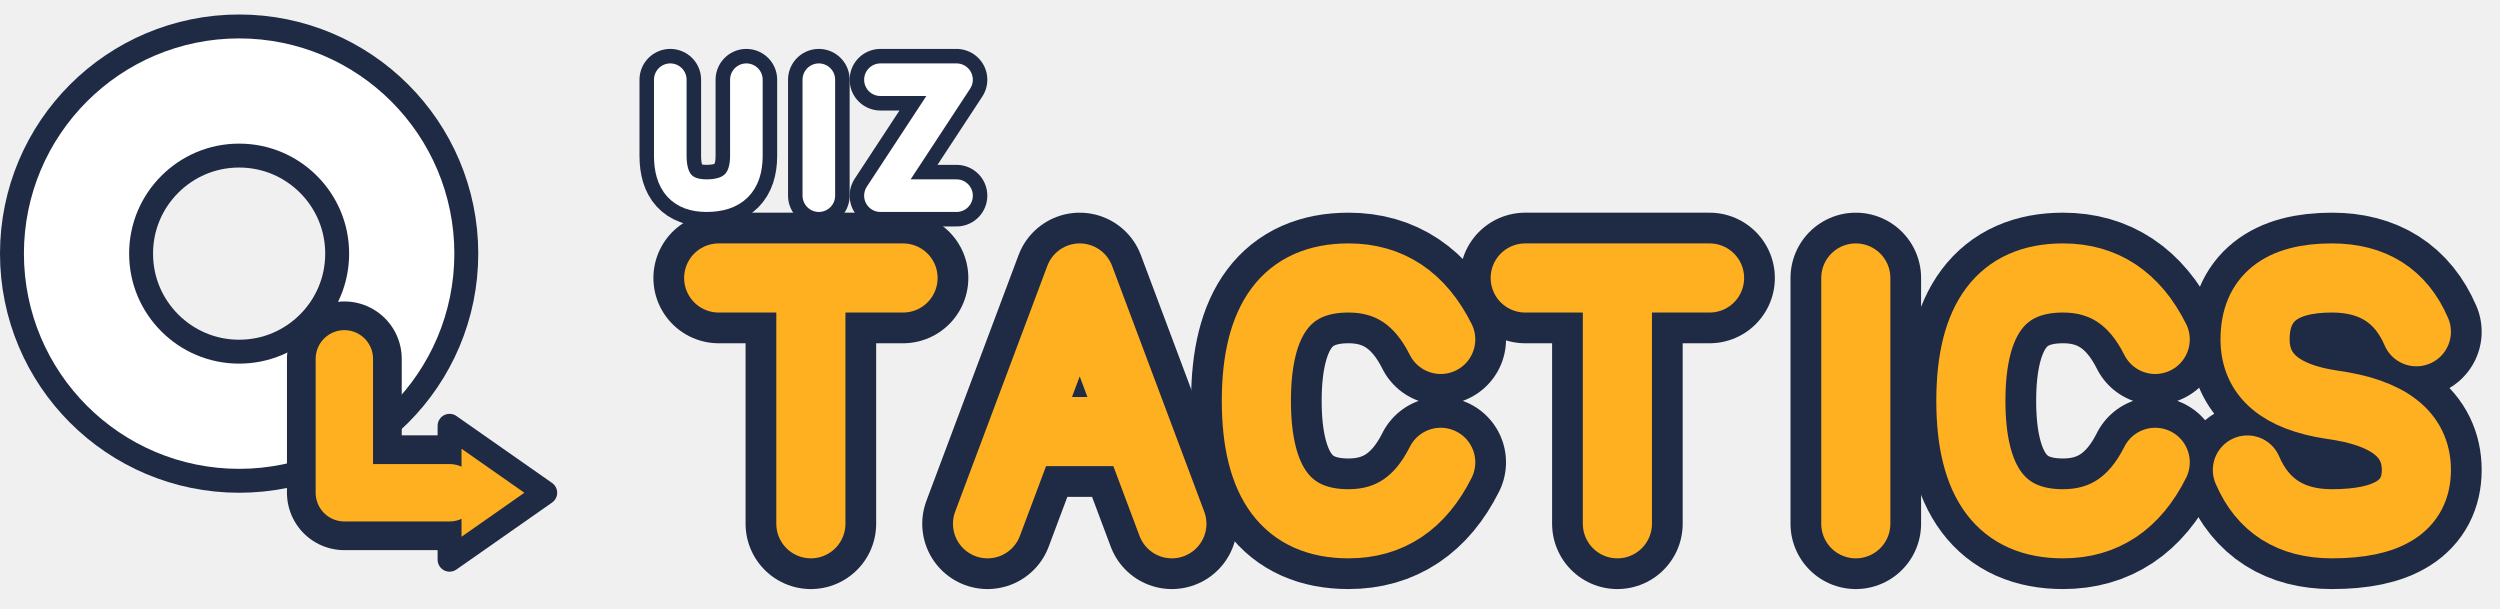
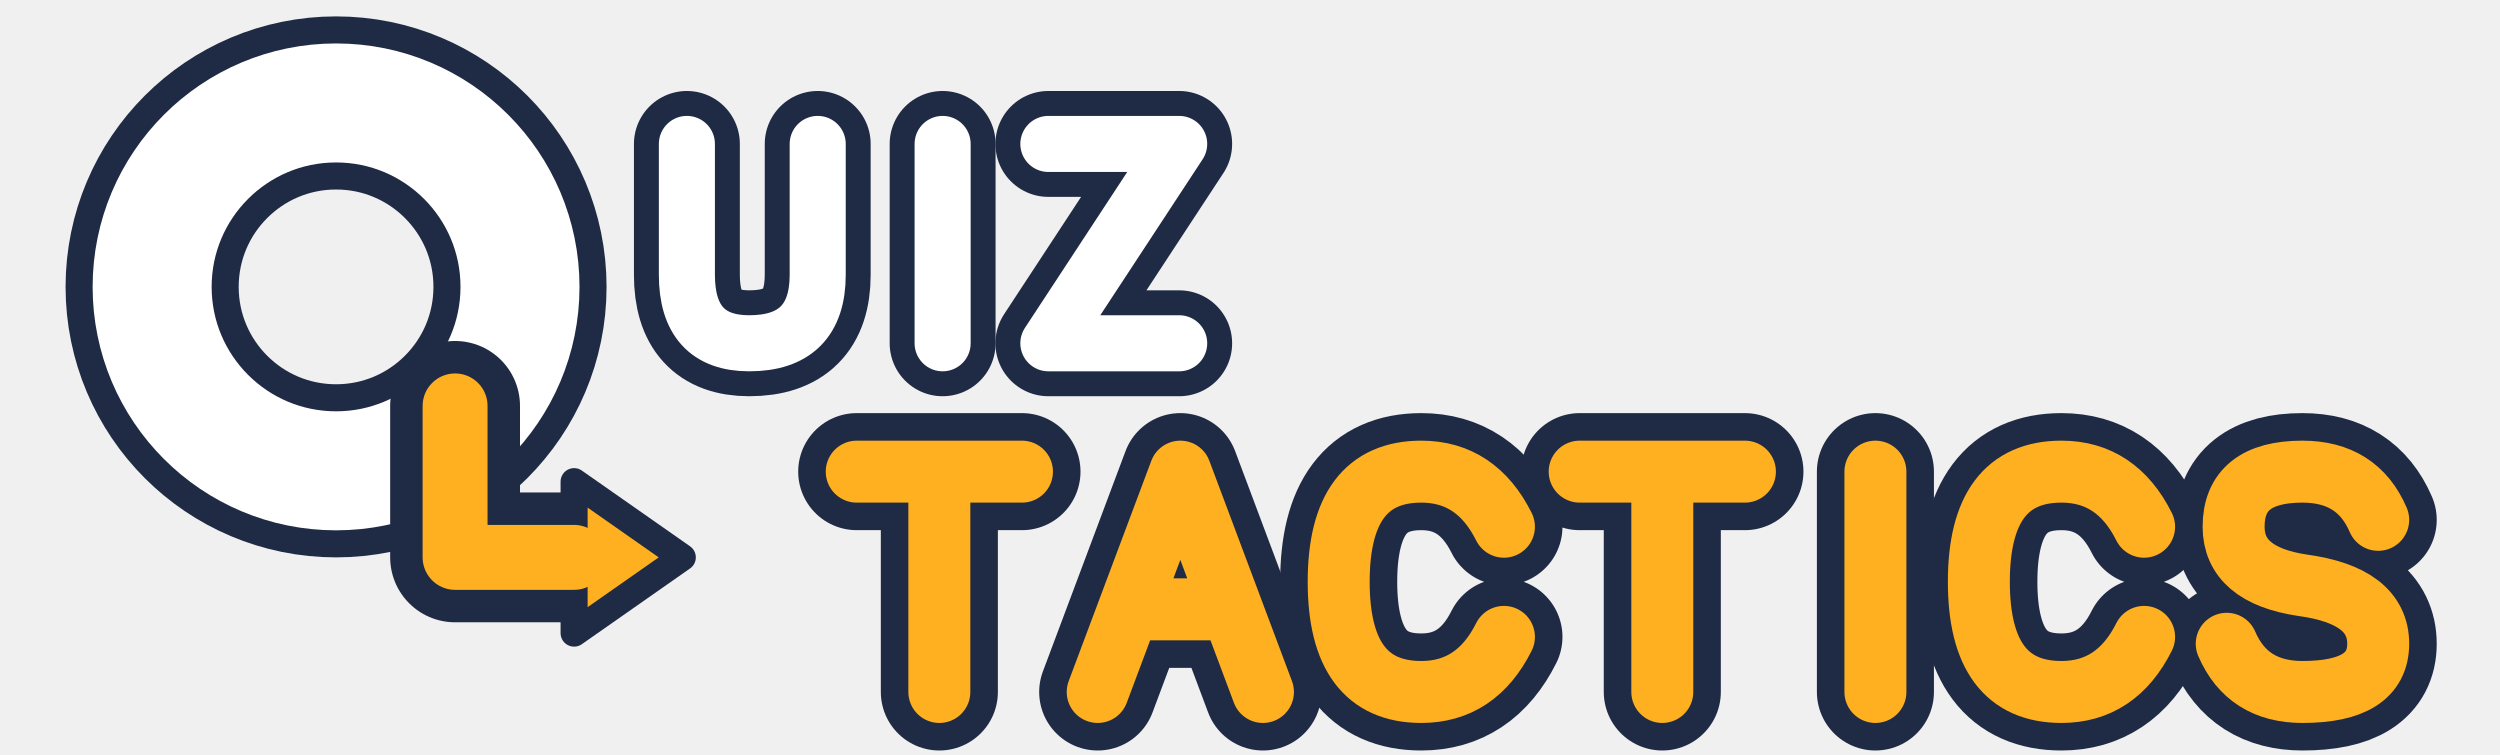
- <svg xmlns="http://www.w3.org/2000/svg" viewBox="0 0 345 84" width="1035" height="252">
-   <g transform="translate(0 2) scale(.66)">
+ <svg xmlns="http://www.w3.org/2000/svg" viewBox="-6 0 305 92" width="915" height="276">
+   <g transform="translate(2 2) scale(.66)">
    <circle cx="50" cy="50" r="34" fill="none" stroke="#1f2a44" stroke-width="32" />
    <circle cx="50" cy="50" r="34" fill="none" stroke="#fff" stroke-width="22" />
    <path d="M72 72V100H94" fill="none" stroke="#1f2a44" stroke-width="24" stroke-linecap="round" stroke-linejoin="round" />
    <polygon points="114,100 94,86 94,114" fill="#FFB020" stroke="#1f2a44" stroke-width="5" stroke-linejoin="round" />
    <path d="M72 72V100H94" fill="none" stroke="#FFB020" stroke-width="12" stroke-linecap="round" stroke-linejoin="round" />
  </g>
-   <path d="M5 6V27Q5 38 15 38Q26 38 26 27V6" transform="translate(90.0 8.0) scale(0.5)" fill="none" stroke="#1f2a44" stroke-width="17" stroke-linecap="round" stroke-linejoin="round" />
-   <path d="M15 6V38" transform="translate(105.5 8.0) scale(0.5)" fill="none" stroke="#1f2a44" stroke-width="17" stroke-linecap="round" stroke-linejoin="round" />
-   <path d="M5 6H26L5 38H26" transform="translate(119.0 8.0) scale(0.5)" fill="none" stroke="#1f2a44" stroke-width="17" stroke-linecap="round" stroke-linejoin="round" />
-   <path d="M5 6V27Q5 38 15 38Q26 38 26 27V6" transform="translate(90.0 8.0) scale(0.5)" fill="none" stroke="#fff" stroke-width="9" stroke-linecap="round" stroke-linejoin="round" />
-   <path d="M15 6V38" transform="translate(105.5 8.0) scale(0.5)" fill="none" stroke="#fff" stroke-width="9" stroke-linecap="round" stroke-linejoin="round" />
-   <path d="M5 6H26L5 38H26" transform="translate(119.0 8.0) scale(0.5)" fill="none" stroke="#fff" stroke-width="9" stroke-linecap="round" stroke-linejoin="round" />
-   <path d="M3 6H27M15 6V38" transform="translate(96.0 32.0) scale(1.06)" fill="none" stroke="#1f2a44" stroke-width="17" stroke-linecap="round" stroke-linejoin="round" />
-   <path d="M3 38L15 6L27 38M8 26H22" transform="translate(133.1 32.0) scale(1.06)" fill="none" stroke="#1f2a44" stroke-width="17" stroke-linecap="round" stroke-linejoin="round" />
-   <path d="M27 14Q23 6 15 6Q3 6 3 22Q3 38 15 38Q23 38 27 30" transform="translate(170.2 32.0) scale(1.06)" fill="none" stroke="#1f2a44" stroke-width="17" stroke-linecap="round" stroke-linejoin="round" />
-   <path d="M3 6H27M15 6V38" transform="translate(207.3 32.0) scale(1.06)" fill="none" stroke="#1f2a44" stroke-width="17" stroke-linecap="round" stroke-linejoin="round" />
-   <path d="M15 6V38" transform="translate(240.2 32.0) scale(1.06)" fill="none" stroke="#1f2a44" stroke-width="17" stroke-linecap="round" stroke-linejoin="round" />
-   <path d="M27 14Q23 6 15 6Q3 6 3 22Q3 38 15 38Q23 38 27 30" transform="translate(268.8 32.0) scale(1.06)" fill="none" stroke="#1f2a44" stroke-width="17" stroke-linecap="round" stroke-linejoin="round" />
-   <path d="M26 13Q23 6 15 6Q5 6 5 14Q5 21 15 22.5Q26 24 26 31Q26 38 15 38Q7 38 4 31" transform="translate(305.9 32.0) scale(1.06)" fill="none" stroke="#1f2a44" stroke-width="17" stroke-linecap="round" stroke-linejoin="round" />
-   <path d="M3 6H27M15 6V38" transform="translate(96.0 32.0) scale(1.06)" fill="none" stroke="#FFB020" stroke-width="9" stroke-linecap="round" stroke-linejoin="round" />
-   <path d="M3 38L15 6L27 38M8 26H22" transform="translate(133.1 32.0) scale(1.06)" fill="none" stroke="#FFB020" stroke-width="9" stroke-linecap="round" stroke-linejoin="round" />
-   <path d="M27 14Q23 6 15 6Q3 6 3 22Q3 38 15 38Q23 38 27 30" transform="translate(170.2 32.0) scale(1.06)" fill="none" stroke="#FFB020" stroke-width="9" stroke-linecap="round" stroke-linejoin="round" />
-   <path d="M3 6H27M15 6V38" transform="translate(207.3 32.0) scale(1.06)" fill="none" stroke="#FFB020" stroke-width="9" stroke-linecap="round" stroke-linejoin="round" />
-   <path d="M15 6V38" transform="translate(240.2 32.0) scale(1.06)" fill="none" stroke="#FFB020" stroke-width="9" stroke-linecap="round" stroke-linejoin="round" />
-   <path d="M27 14Q23 6 15 6Q3 6 3 22Q3 38 15 38Q23 38 27 30" transform="translate(268.8 32.0) scale(1.06)" fill="none" stroke="#FFB020" stroke-width="9" stroke-linecap="round" stroke-linejoin="round" />
-   <path d="M26 13Q23 6 15 6Q5 6 5 14Q5 21 15 22.5Q26 24 26 31Q26 38 15 38Q7 38 4 31" transform="translate(305.9 32.0) scale(1.06)" fill="none" stroke="#FFB020" stroke-width="9" stroke-linecap="round" stroke-linejoin="round" />
+   <path d="M5 6V27Q5 38 15 38Q26 38 26 27V6" transform="translate(74.0 13.0) scale(0.76)" fill="none" stroke="#1f2a44" stroke-width="17" stroke-linecap="round" stroke-linejoin="round" />
+   <path d="M15 6V38" transform="translate(97.6 13.0) scale(0.76)" fill="none" stroke="#1f2a44" stroke-width="17" stroke-linecap="round" stroke-linejoin="round" />
+   <path d="M5 6H26L5 38H26" transform="translate(118.1 13.0) scale(0.76)" fill="none" stroke="#1f2a44" stroke-width="17" stroke-linecap="round" stroke-linejoin="round" />
+   <path d="M5 6V27Q5 38 15 38Q26 38 26 27V6" transform="translate(74.0 13.0) scale(0.76)" fill="none" stroke="#fff" stroke-width="9" stroke-linecap="round" stroke-linejoin="round" />
+   <path d="M15 6V38" transform="translate(97.6 13.0) scale(0.76)" fill="none" stroke="#fff" stroke-width="9" stroke-linecap="round" stroke-linejoin="round" />
+   <path d="M5 6H26L5 38H26" transform="translate(118.1 13.0) scale(0.76)" fill="none" stroke="#fff" stroke-width="9" stroke-linecap="round" stroke-linejoin="round" />
+   <path d="M3 6H27M15 6V38" transform="translate(96.0 52.5) scale(0.84)" fill="none" stroke="#1f2a44" stroke-width="17" stroke-linecap="round" stroke-linejoin="round" />
+   <path d="M3 38L15 6L27 38M8 26H22" transform="translate(125.4 52.5) scale(0.84)" fill="none" stroke="#1f2a44" stroke-width="17" stroke-linecap="round" stroke-linejoin="round" />
+   <path d="M27 14Q23 6 15 6Q3 6 3 22Q3 38 15 38Q23 38 27 30" transform="translate(154.8 52.5) scale(0.84)" fill="none" stroke="#1f2a44" stroke-width="17" stroke-linecap="round" stroke-linejoin="round" />
+   <path d="M3 6H27M15 6V38" transform="translate(184.2 52.5) scale(0.84)" fill="none" stroke="#1f2a44" stroke-width="17" stroke-linecap="round" stroke-linejoin="round" />
+   <path d="M15 6V38" transform="translate(210.2 52.5) scale(0.84)" fill="none" stroke="#1f2a44" stroke-width="17" stroke-linecap="round" stroke-linejoin="round" />
+   <path d="M27 14Q23 6 15 6Q3 6 3 22Q3 38 15 38Q23 38 27 30" transform="translate(232.9 52.5) scale(0.84)" fill="none" stroke="#1f2a44" stroke-width="17" stroke-linecap="round" stroke-linejoin="round" />
+   <path d="M26 13Q23 6 15 6Q5 6 5 14Q5 21 15 22.5Q26 24 26 31Q26 38 15 38Q7 38 4 31" transform="translate(262.3 52.5) scale(0.84)" fill="none" stroke="#1f2a44" stroke-width="17" stroke-linecap="round" stroke-linejoin="round" />
+   <path d="M3 6H27M15 6V38" transform="translate(96.0 52.5) scale(0.84)" fill="none" stroke="#FFB020" stroke-width="9" stroke-linecap="round" stroke-linejoin="round" />
+   <path d="M3 38L15 6L27 38M8 26H22" transform="translate(125.4 52.5) scale(0.84)" fill="none" stroke="#FFB020" stroke-width="9" stroke-linecap="round" stroke-linejoin="round" />
+   <path d="M27 14Q23 6 15 6Q3 6 3 22Q3 38 15 38Q23 38 27 30" transform="translate(154.8 52.5) scale(0.84)" fill="none" stroke="#FFB020" stroke-width="9" stroke-linecap="round" stroke-linejoin="round" />
+   <path d="M3 6H27M15 6V38" transform="translate(184.2 52.5) scale(0.84)" fill="none" stroke="#FFB020" stroke-width="9" stroke-linecap="round" stroke-linejoin="round" />
+   <path d="M15 6V38" transform="translate(210.2 52.5) scale(0.84)" fill="none" stroke="#FFB020" stroke-width="9" stroke-linecap="round" stroke-linejoin="round" />
+   <path d="M27 14Q23 6 15 6Q3 6 3 22Q3 38 15 38Q23 38 27 30" transform="translate(232.9 52.5) scale(0.84)" fill="none" stroke="#FFB020" stroke-width="9" stroke-linecap="round" stroke-linejoin="round" />
+   <path d="M26 13Q23 6 15 6Q5 6 5 14Q5 21 15 22.5Q26 24 26 31Q26 38 15 38Q7 38 4 31" transform="translate(262.3 52.5) scale(0.84)" fill="none" stroke="#FFB020" stroke-width="9" stroke-linecap="round" stroke-linejoin="round" />
</svg>
